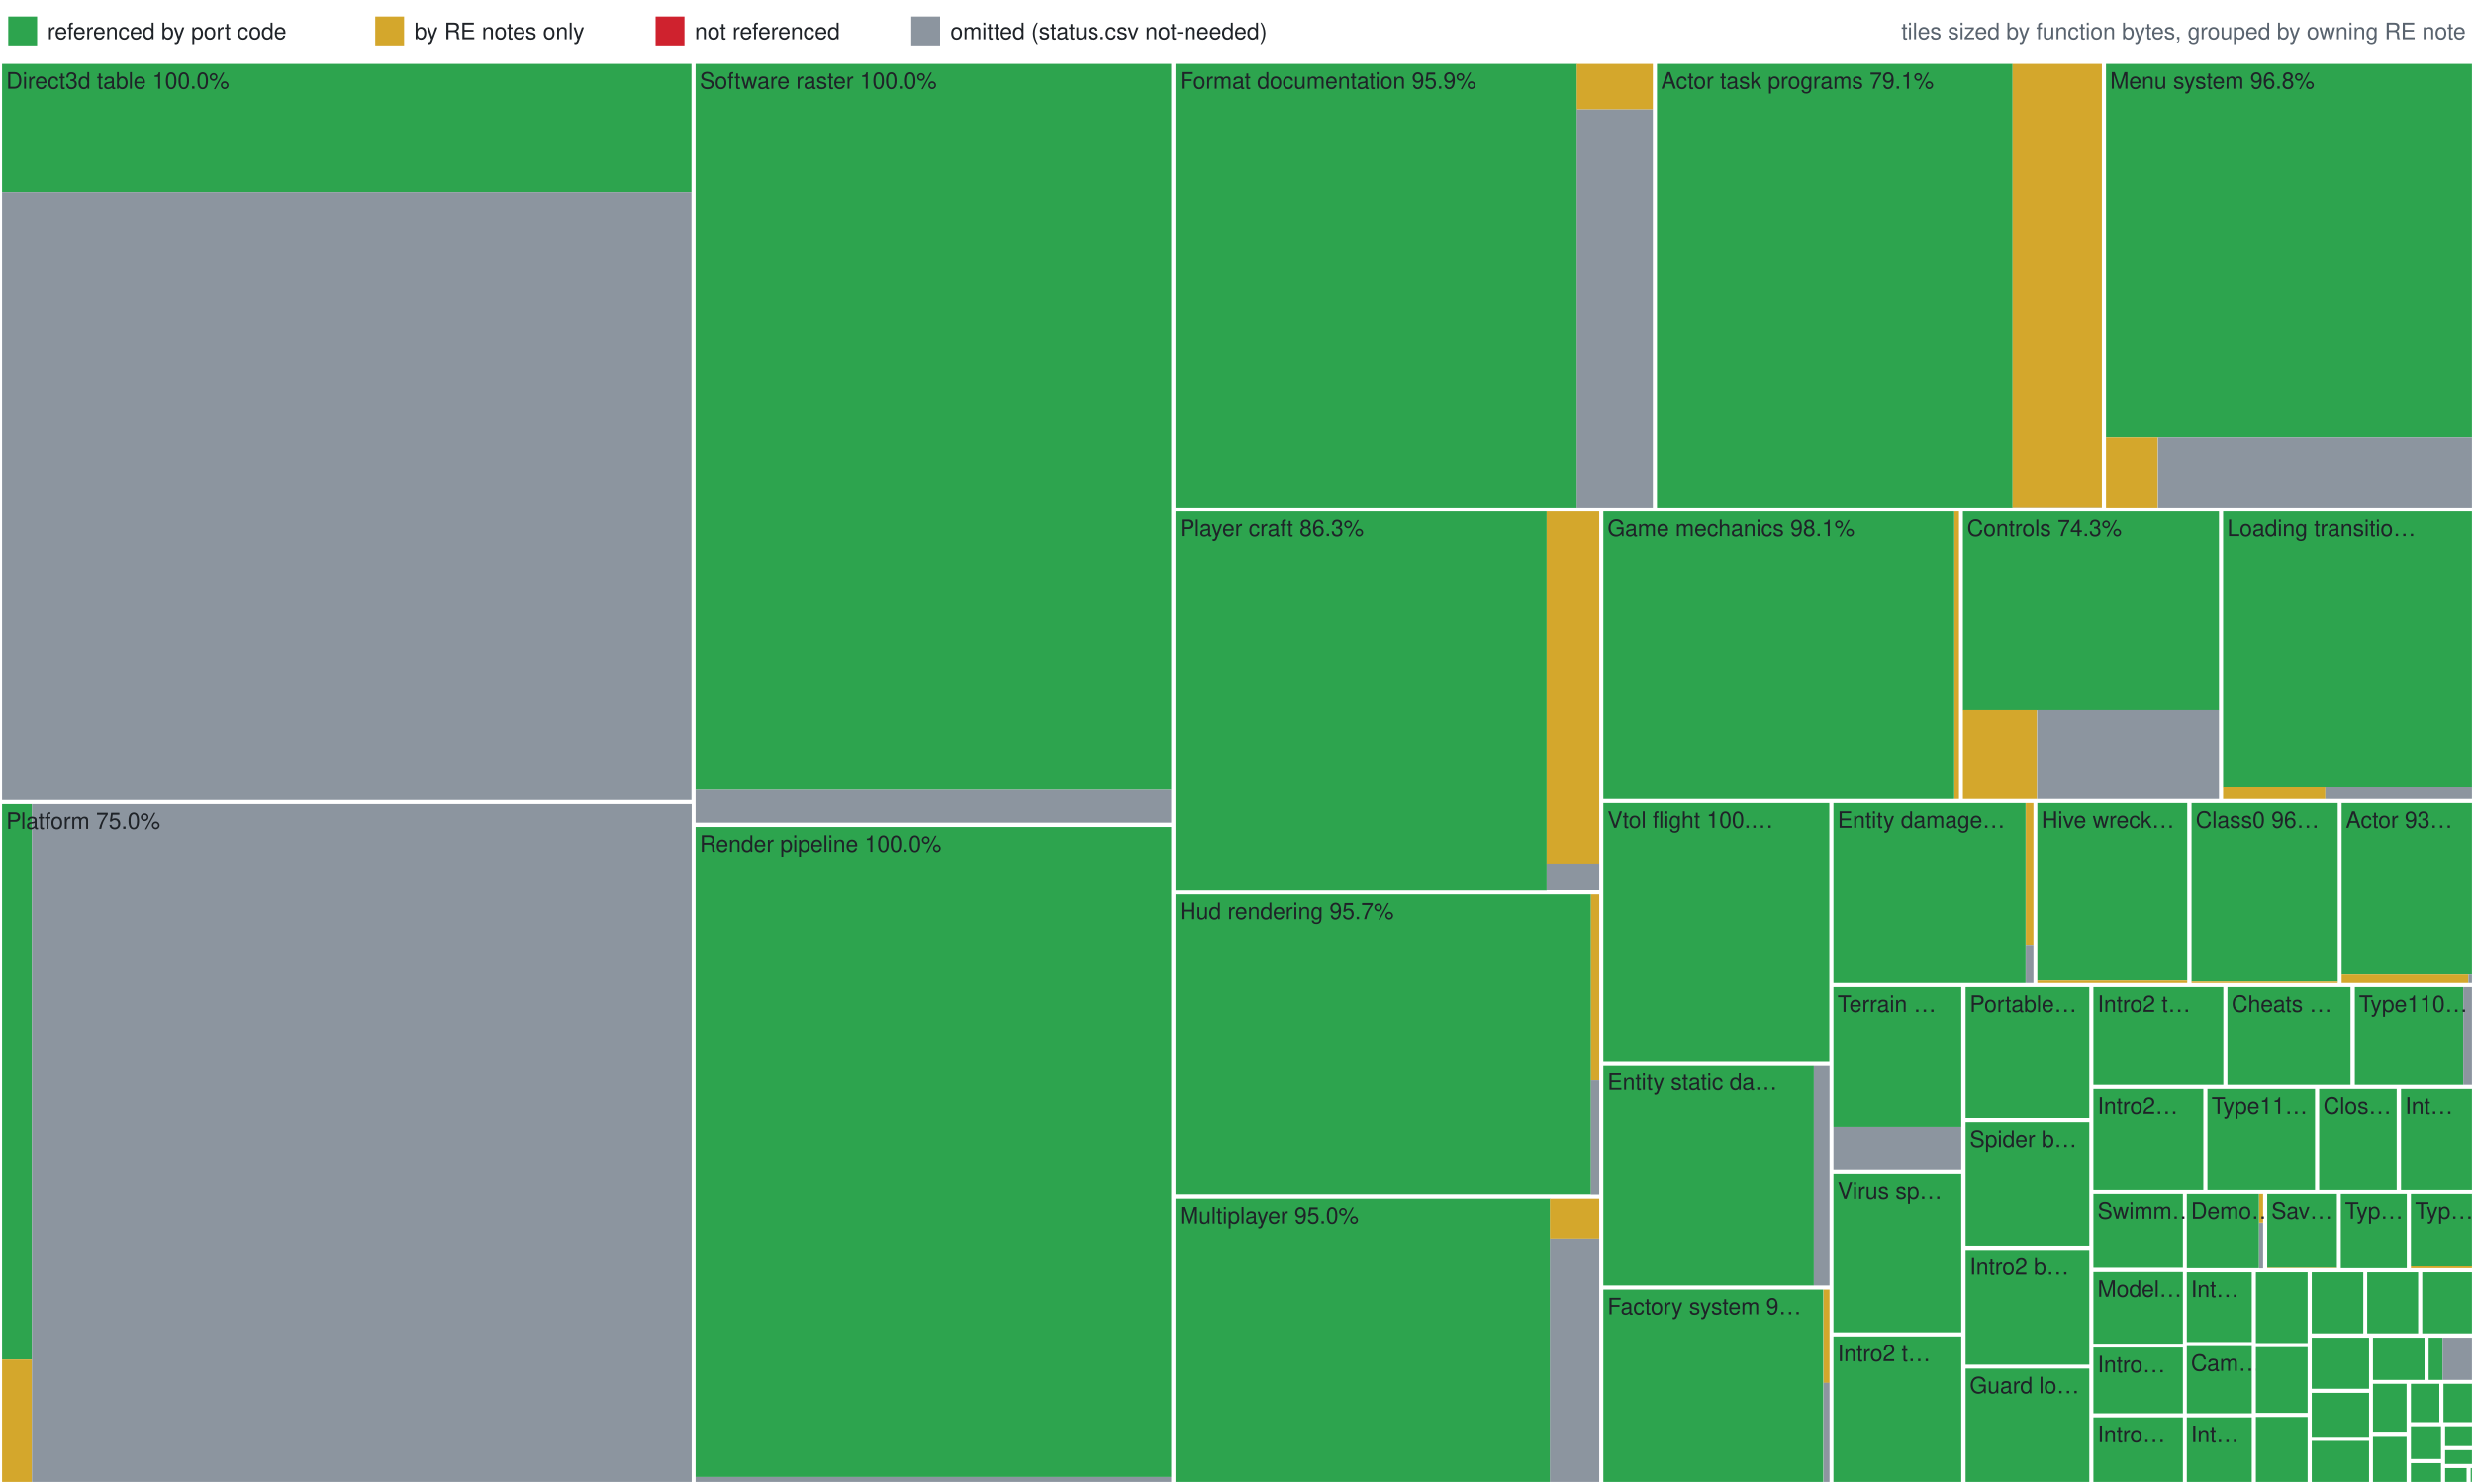
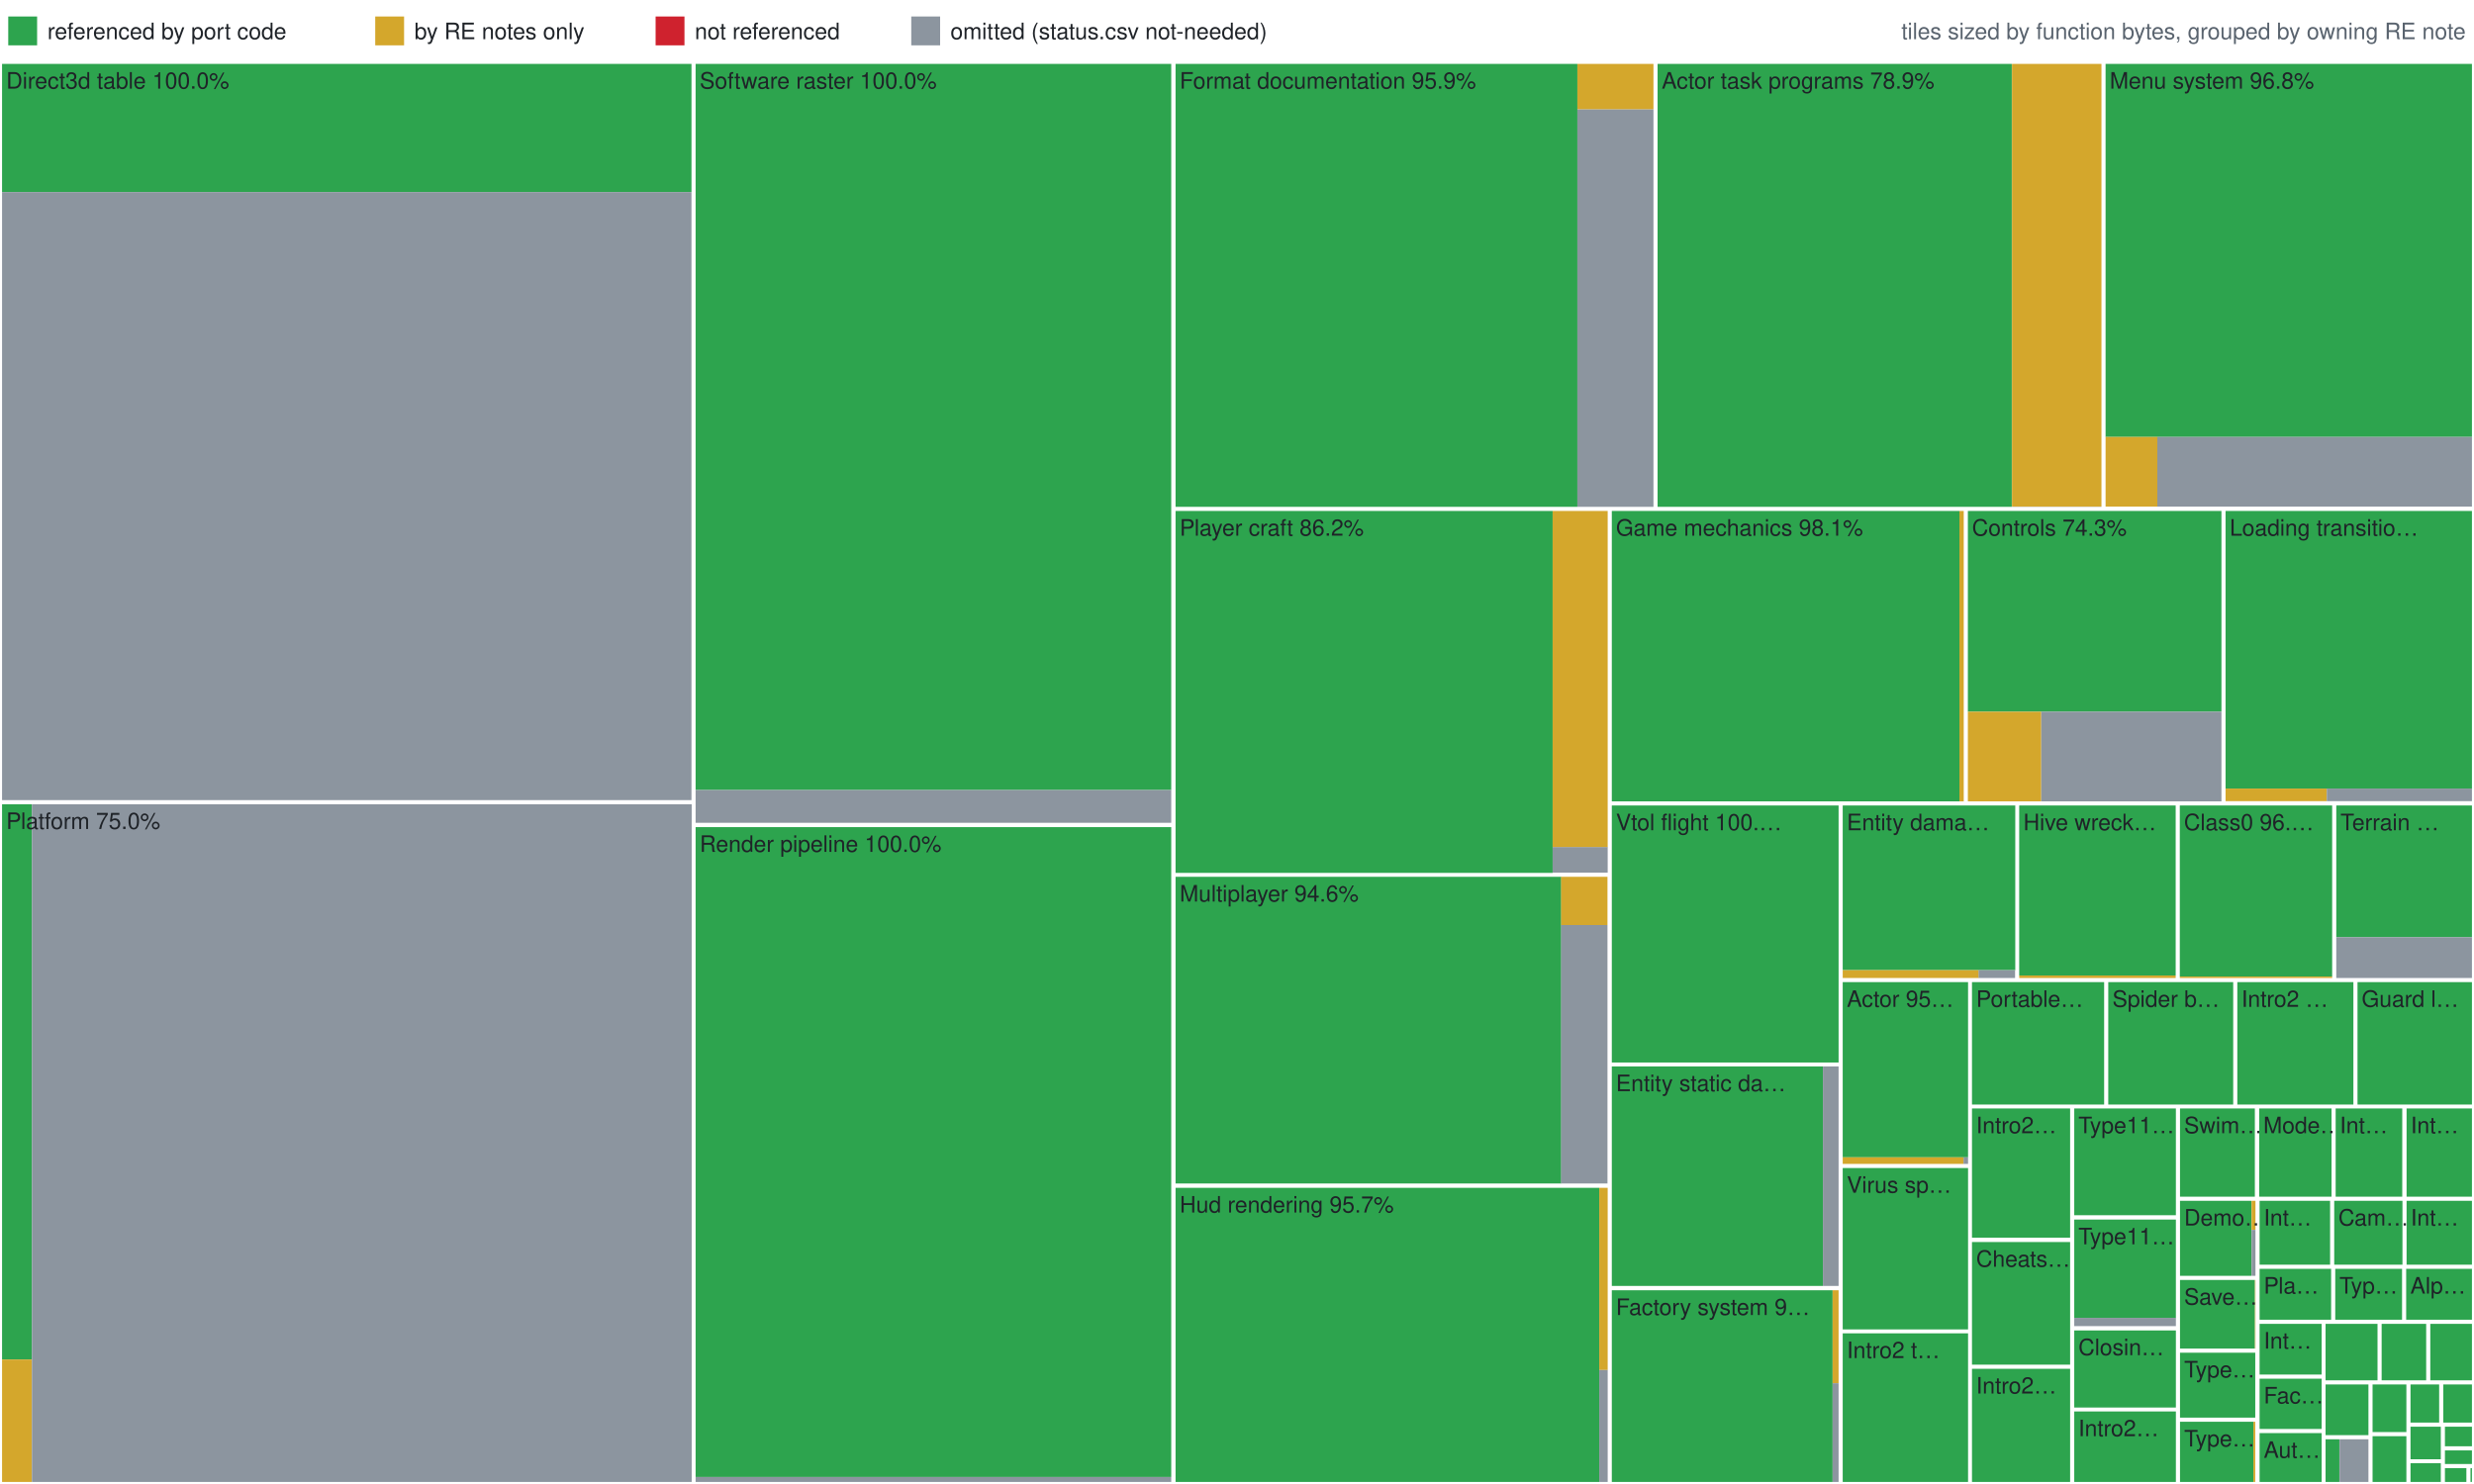
<svg xmlns="http://www.w3.org/2000/svg" width="1200" height="720" viewBox="0 0 1200 720" font-family="Segoe UI, Helvetica, Arial, sans-serif" font-size="11">
  <rect width="1200" height="720" fill="#ffffff" />
  <rect x="4" y="8" width="14" height="14" fill="#2da44e" />
  <text x="23" y="19" fill="#1f2328">referenced by port code</text>
  <rect x="182" y="8" width="14" height="14" fill="#d4a72c" />
  <text x="201" y="19" fill="#1f2328">by RE notes only</text>
  <rect x="318" y="8" width="14" height="14" fill="#cf222e" />
  <text x="337" y="19" fill="#1f2328">not referenced</text>
  <rect x="442" y="8" width="14" height="14" fill="#8c959f" />
  <text x="461" y="19" fill="#1f2328">omitted (status.csv not-needed)</text>
  <text x="1196" y="19" fill="#59636e" text-anchor="end">tiles sized by function bytes, grouped by owning RE note</text>
  <g>
    <rect x="1" y="31" width="334.4" height="62.2" fill="#2da44e" />
    <rect x="1" y="93.2" width="334.4" height="295" fill="#8c959f" />
    <text x="3" y="43" fill="#1f2328">Direct3d table 100.0%</text>
  </g>
  <g>
    <rect x="1" y="390.2" width="14.5" height="269.4" fill="#2da44e" />
    <rect x="1" y="659.6" width="14.5" height="59.4" fill="#d4a72c" />
    <rect x="15.5" y="390.2" width="320" height="328.8" fill="#8c959f" />
    <text x="3" y="402.2" fill="#1f2328">Platform 75.0%</text>
  </g>
  <g>
    <rect x="337.4" y="31" width="230.7" height="352.3" fill="#2da44e" />
    <rect x="337.4" y="383.3" width="230.7" height="15.9" fill="#8c959f" />
    <text x="339.4" y="43" fill="#1f2328">Software raster 100.0%</text>
  </g>
  <g>
    <rect x="337.4" y="401.3" width="230.7" height="315.3" fill="#2da44e" />
    <rect x="337.4" y="716.6" width="230.7" height="2.4" fill="#8c959f" />
    <text x="339.4" y="413.3" fill="#1f2328">Render pipeline 100.0%</text>
  </g>
  <g>
-     <rect x="570.2" y="31" width="194.7" height="215.2" fill="#2da44e" />
-     <rect x="764.8" y="31" width="36.9" height="22.1" fill="#d4a72c" />
-     <rect x="764.8" y="53.1" width="36.9" height="193.1" fill="#8c959f" />
+     <rect x="570.2" y="31" width="194.9" height="214.9" fill="#2da44e" />
+     <rect x="765.1" y="31" width="36.9" height="22.1" fill="#d4a72c" />
+     <rect x="765.1" y="53.1" width="36.9" height="192.8" fill="#8c959f" />
    <text x="572.2" y="43" fill="#1f2328">Format documentation 95.9%</text>
  </g>
  <g>
-     <rect x="803.7" y="31" width="172.5" height="215.2" fill="#2da44e" />
-     <rect x="976.2" y="31" width="43.3" height="215.1" fill="#d4a72c" />
-     <rect x="976.2" y="246.1" width="43.3" height="0.1" fill="#8c959f" />
-     <text x="805.7" y="43" fill="#1f2328">Actor task programs 79.1%</text>
-   </g>
-   <g>
-     <rect x="1021.5" y="31" width="177.5" height="181.3" fill="#2da44e" />
-     <rect x="1021.5" y="212.3" width="25.1" height="33.9" fill="#d4a72c" />
-     <rect x="1046.7" y="212.3" width="152.3" height="33.9" fill="#8c959f" />
-     <text x="1023.5" y="43" fill="#1f2328">Menu system 96.8%</text>
-   </g>
-   <g>
-     <rect x="570.2" y="248.2" width="180" height="183.9" fill="#2da44e" />
-     <rect x="750.2" y="248.2" width="25.5" height="170.9" fill="#d4a72c" />
-     <rect x="750.2" y="419" width="25.5" height="13" fill="#8c959f" />
-     <text x="572.2" y="260.2" fill="#1f2328">Player craft 86.3%</text>
-   </g>
-   <g>
-     <rect x="570.2" y="434" width="201.5" height="145.5" fill="#2da44e" />
-     <rect x="771.7" y="434" width="4" height="90.2" fill="#d4a72c" />
-     <rect x="771.7" y="524.2" width="4" height="55.4" fill="#8c959f" />
-     <text x="572.2" y="446" fill="#1f2328">Hud rendering 95.7%</text>
-   </g>
-   <g>
-     <rect x="570.2" y="581.6" width="181.7" height="137.4" fill="#2da44e" />
-     <rect x="751.8" y="581.6" width="23.9" height="19.3" fill="#d4a72c" />
-     <rect x="751.8" y="600.9" width="23.9" height="118.1" fill="#8c959f" />
-     <text x="572.2" y="593.6" fill="#1f2328">Multiplayer 95.0%</text>
-   </g>
-   <g>
-     <rect x="777.7" y="248.2" width="170.2" height="139.5" fill="#2da44e" />
-     <rect x="948" y="248.2" width="2.2" height="139.5" fill="#d4a72c" />
-     <text x="779.7" y="260.2" fill="#1f2328">Game mechanics 98.1%</text>
-   </g>
-   <g>
-     <rect x="952.1" y="248.2" width="124.2" height="96.5" fill="#2da44e" />
-     <rect x="952.1" y="344.6" width="35.9" height="43.1" fill="#d4a72c" />
-     <rect x="988.1" y="344.6" width="88.2" height="43.1" fill="#8c959f" />
-     <text x="954.1" y="260.2" fill="#1f2328">Controls 74.3%</text>
-   </g>
-   <g>
-     <rect x="1078.3" y="248.2" width="120.7" height="133.5" fill="#2da44e" />
-     <rect x="1078.3" y="381.6" width="49.6" height="6.1" fill="#d4a72c" />
-     <rect x="1127.9" y="381.6" width="71.1" height="6.1" fill="#8c959f" />
-     <text x="1080.3" y="260.2" fill="#1f2328">Loading transitio…</text>
-   </g>
-   <g>
-     <rect x="777.7" y="389.7" width="109.6" height="125.1" fill="#2da44e" />
-     <text x="779.7" y="401.7" fill="#1f2328">Vtol flight 100.…</text>
-   </g>
-   <g>
-     <rect x="777.7" y="516.8" width="102.1" height="106.9" fill="#2da44e" />
-     <rect x="879.8" y="516.8" width="7.6" height="106.9" fill="#8c959f" />
-     <text x="779.7" y="528.8" fill="#1f2328">Entity static da…</text>
-   </g>
-   <g>
-     <rect x="777.7" y="625.7" width="106.7" height="93.3" fill="#2da44e" />
-     <rect x="884.5" y="625.7" width="2.9" height="45.3" fill="#d4a72c" />
-     <rect x="884.5" y="670.9" width="2.9" height="48.1" fill="#8c959f" />
-     <text x="779.7" y="637.7" fill="#1f2328">Factory system 9…</text>
-   </g>
-   <g>
-     <rect x="889.3" y="389.7" width="93.2" height="87.3" fill="#2da44e" />
-     <rect x="982.6" y="389.7" width="3.7" height="68.8" fill="#d4a72c" />
-     <rect x="982.6" y="458.5" width="3.7" height="18.5" fill="#8c959f" />
-     <text x="891.3" y="401.7" fill="#1f2328">Entity damage…</text>
-   </g>
-   <g>
-     <rect x="988.2" y="389.7" width="72.7" height="86.1" fill="#2da44e" />
-     <rect x="988.2" y="475.8" width="72.7" height="1.2" fill="#d4a72c" />
-     <text x="990.2" y="401.7" fill="#1f2328">Hive wreck…</text>
-   </g>
-   <g>
-     <rect x="1063" y="389.7" width="70.9" height="86.6" fill="#2da44e" />
-     <rect x="1063" y="476.3" width="70.9" height="0.7" fill="#d4a72c" />
-     <text x="1065" y="401.7" fill="#1f2328">Class0 96…</text>
-   </g>
-   <g>
-     <rect x="1135.8" y="389.7" width="63.2" height="83.2" fill="#2da44e" />
-     <rect x="1135.8" y="472.9" width="61.5" height="4.1" fill="#d4a72c" />
-     <rect x="1197.3" y="472.9" width="1.7" height="4.1" fill="#8c959f" />
-     <text x="1137.8" y="401.7" fill="#1f2328">Actor 93…</text>
-   </g>
-   <g>
-     <rect x="889.3" y="479" width="62" height="67.7" fill="#2da44e" />
-     <rect x="889.3" y="546.7" width="62" height="21" fill="#8c959f" />
-     <text x="891.3" y="491" fill="#1f2328">Terrain …</text>
-   </g>
-   <g>
-     <rect x="889.3" y="569.7" width="62" height="76.7" fill="#2da44e" />
-     <text x="891.3" y="581.7" fill="#1f2328">Virus sp…</text>
-   </g>
-   <g>
-     <rect x="889.3" y="648.4" width="62" height="70.6" fill="#2da44e" />
-     <text x="891.3" y="660.4" fill="#1f2328">Intro2 t…</text>
-   </g>
-   <g>
-     <rect x="953.4" y="479" width="60" height="63.4" fill="#2da44e" />
-     <text x="955.4" y="491" fill="#1f2328">Portable…</text>
-   </g>
-   <g>
-     <rect x="953.4" y="544.4" width="60" height="59.9" fill="#2da44e" />
-     <text x="955.4" y="556.4" fill="#1f2328">Spider b…</text>
-   </g>
-   <g>
-     <rect x="953.4" y="606.4" width="60" height="55.7" fill="#2da44e" />
-     <text x="955.4" y="618.4" fill="#1f2328">Intro2 b…</text>
-   </g>
-   <g>
-     <rect x="953.4" y="664" width="60" height="55" fill="#2da44e" />
-     <text x="955.4" y="676" fill="#1f2328">Guard lo…</text>
-   </g>
-   <g>
-     <rect x="1015.4" y="479" width="63" height="47.4" fill="#2da44e" />
-     <text x="1017.4" y="491" fill="#1f2328">Intro2 t…</text>
-   </g>
-   <g>
-     <rect x="1080.4" y="479" width="59.7" height="47.4" fill="#2da44e" />
-     <rect x="1140.1" y="479" width="0" height="47.4" fill="#8c959f" />
-     <text x="1082.4" y="491" fill="#1f2328">Cheats …</text>
-   </g>
-   <g>
-     <rect x="1142.2" y="479" width="52.6" height="47.4" fill="#2da44e" />
-     <rect x="1194.8" y="479" width="4.2" height="47.4" fill="#8c959f" />
-     <text x="1144.2" y="491" fill="#1f2328">Type110…</text>
-   </g>
-   <g>
-     <rect x="1015.4" y="528.4" width="53.3" height="49" fill="#2da44e" />
-     <text x="1017.4" y="540.4" fill="#1f2328">Intro2…</text>
-   </g>
-   <g>
-     <rect x="1070.7" y="528.4" width="52.2" height="49" fill="#2da44e" />
-     <text x="1072.7" y="540.4" fill="#1f2328">Type11…</text>
-   </g>
-   <g>
-     <rect x="1124.9" y="528.4" width="37.6" height="49" fill="#2da44e" />
-     <text x="1126.9" y="540.4" fill="#1f2328">Clos…</text>
-   </g>
-   <g>
-     <rect x="1164.6" y="528.4" width="34.4" height="49" fill="#2da44e" />
-     <text x="1166.6" y="540.4" fill="#1f2328">Int…</text>
-   </g>
-   <g>
-     <rect x="1015.4" y="579.3" width="43.4" height="35.8" fill="#2da44e" />
-     <text x="1017.4" y="591.3" fill="#1f2328">Swimm…</text>
-   </g>
-   <g>
-     <rect x="1015.4" y="617.2" width="43.4" height="34.7" fill="#2da44e" />
-     <text x="1017.4" y="629.2" fill="#1f2328">Model…</text>
-   </g>
-   <g>
-     <rect x="1015.4" y="653.8" width="43.4" height="31.9" fill="#2da44e" />
-     <text x="1017.4" y="665.8" fill="#1f2328">Intro…</text>
-   </g>
-   <g>
-     <rect x="1015.4" y="687.7" width="43.4" height="31.3" fill="#2da44e" />
-     <text x="1017.4" y="699.7" fill="#1f2328">Intro…</text>
-   </g>
-   <g>
-     <rect x="1060.7" y="579.3" width="35" height="36" fill="#2da44e" />
-     <rect x="1095.8" y="579.3" width="1.9" height="13.9" fill="#d4a72c" />
-     <rect x="1095.8" y="593.3" width="1.9" height="22.1" fill="#8c959f" />
-     <text x="1062.7" y="591.3" fill="#1f2328">Demo…</text>
-   </g>
-   <g>
-     <rect x="1099.7" y="579.3" width="33.8" height="35.8" fill="#2da44e" />
-     <rect x="1099.7" y="615.1" width="33.8" height="0.2" fill="#d4a72c" />
-     <text x="1101.7" y="591.3" fill="#1f2328">Sav…</text>
-   </g>
-   <g>
-     <rect x="1135.4" y="579.3" width="32" height="36" fill="#2da44e" />
-     <text x="1137.4" y="591.3" fill="#1f2328">Typ…</text>
-   </g>
-   <g>
-     <rect x="1169.4" y="579.3" width="29.6" height="35.1" fill="#2da44e" />
-     <rect x="1169.4" y="614.4" width="29.6" height="0.9" fill="#d4a72c" />
-     <text x="1171.4" y="591.3" fill="#1f2328">Typ…</text>
-   </g>
-   <g>
-     <rect x="1060.7" y="617.3" width="31.5" height="33.8" fill="#2da44e" />
-     <text x="1062.7" y="629.3" fill="#1f2328">Int…</text>
-   </g>
-   <g>
-     <rect x="1060.7" y="653.1" width="31.5" height="32.6" fill="#2da44e" />
-     <text x="1062.7" y="665.1" fill="#1f2328">Cam…</text>
-   </g>
-   <g>
-     <rect x="1060.7" y="687.7" width="31.5" height="31.3" fill="#2da44e" />
-     <text x="1062.7" y="699.7" fill="#1f2328">Int…</text>
-   </g>
-   <g>
-     <rect x="1094.2" y="617.3" width="25.1" height="34.3" fill="#2da44e" />
-   </g>
-   <g>
-     <rect x="1094.2" y="653.6" width="25.1" height="31.9" fill="#2da44e" />
-   </g>
-   <g>
-     <rect x="1094.2" y="687.5" width="25.1" height="31.5" fill="#2da44e" />
-   </g>
-   <g>
-     <rect x="1121.3" y="617.3" width="25" height="29.6" fill="#2da44e" />
-   </g>
-   <g>
-     <rect x="1148.2" y="617.3" width="24.7" height="29.6" fill="#2da44e" />
-   </g>
-   <g>
-     <rect x="1174.9" y="617.3" width="24.1" height="29.6" fill="#2da44e" />
-   </g>
-   <g>
-     <rect x="1121.3" y="649" width="27.8" height="24.8" fill="#2da44e" />
-   </g>
-   <g>
-     <rect x="1121.3" y="675.8" width="27.8" height="21.3" fill="#2da44e" />
-   </g>
-   <g>
-     <rect x="1121.3" y="699.1" width="27.8" height="19.9" fill="#2da44e" />
-   </g>
-   <g>
-     <rect x="1151" y="649" width="25" height="20.5" fill="#2da44e" />
-   </g>
-   <g>
-     <rect x="1178" y="649" width="6.8" height="20.5" fill="#2da44e" />
-     <rect x="1184.8" y="649" width="14.2" height="20.5" fill="#8c959f" />
-   </g>
-   <g>
-     <rect x="1151" y="671.4" width="16.3" height="23.2" fill="#2da44e" />
-   </g>
-   <g>
-     <rect x="1151" y="696.7" width="16.3" height="22.3" fill="#2da44e" />
-   </g>
-   <g>
-     <rect x="1169.4" y="671.4" width="13.8" height="18.6" fill="#2da44e" />
-   </g>
-   <g>
-     <rect x="1185.2" y="671.4" width="13.8" height="18.6" fill="#2da44e" />
-   </g>
-   <g>
-     <rect x="1169.4" y="692" width="14.6" height="15.9" fill="#2da44e" />
-   </g>
-   <g>
-     <rect x="1169.4" y="709.9" width="14.6" height="9.1" fill="#2da44e" />
-   </g>
-   <g>
-     <rect x="1186" y="692" width="13" height="9.6" fill="#2da44e" />
-   </g>
-   <g>
-     <rect x="1186" y="703.6" width="13" height="6.7" fill="#2da44e" />
-   </g>
-   <g>
-     <rect x="1186" y="712.3" width="10.4" height="6.7" fill="#2da44e" />
-   </g>
-   <g>
-     <rect x="1198.4" y="712.3" width="0.6" height="6.7" fill="#2da44e" />
+     <rect x="804" y="31" width="171.8" height="214.9" fill="#2da44e" />
+     <rect x="975.9" y="31" width="43.4" height="214.8" fill="#d4a72c" />
+     <rect x="975.9" y="245.8" width="43.4" height="0.1" fill="#8c959f" />
+     <text x="806" y="43" fill="#1f2328">Actor task programs 78.9%</text>
+   </g>
+   <g>
+     <rect x="1021.3" y="31" width="177.7" height="181" fill="#2da44e" />
+     <rect x="1021.3" y="212" width="25.2" height="33.8" fill="#d4a72c" />
+     <rect x="1046.4" y="212" width="152.6" height="33.8" fill="#8c959f" />
+     <text x="1023.3" y="43" fill="#1f2328">Menu system 96.8%</text>
+   </g>
+   <g>
+     <rect x="570.2" y="247.9" width="182.9" height="175.6" fill="#2da44e" />
+     <rect x="753.1" y="247.9" width="26.7" height="163.2" fill="#d4a72c" />
+     <rect x="753.1" y="411" width="26.7" height="12.4" fill="#8c959f" />
+     <text x="572.2" y="259.9" fill="#1f2328">Player craft 86.2%</text>
+   </g>
+   <g>
+     <rect x="570.2" y="425.4" width="187.1" height="148.8" fill="#2da44e" />
+     <rect x="757.2" y="425.4" width="22.5" height="23.4" fill="#d4a72c" />
+     <rect x="757.2" y="448.8" width="22.5" height="125.4" fill="#8c959f" />
+     <text x="572.2" y="437.4" fill="#1f2328">Multiplayer 94.6%</text>
+   </g>
+   <g>
+     <rect x="570.2" y="576.3" width="205.5" height="142.7" fill="#2da44e" />
+     <rect x="775.7" y="576.3" width="4.1" height="88.4" fill="#d4a72c" />
+     <rect x="775.7" y="664.7" width="4.1" height="54.3" fill="#8c959f" />
+     <text x="572.2" y="588.3" fill="#1f2328">Hud rendering 95.7%</text>
+   </g>
+   <g>
+     <rect x="781.8" y="247.9" width="168.6" height="140.9" fill="#2da44e" />
+     <rect x="950.4" y="247.9" width="2.1" height="140.9" fill="#d4a72c" />
+     <text x="783.8" y="259.9" fill="#1f2328">Game mechanics 98.1%</text>
+   </g>
+   <g>
+     <rect x="954.5" y="247.9" width="123" height="97.4" fill="#2da44e" />
+     <rect x="954.5" y="345.3" width="35.6" height="43.5" fill="#d4a72c" />
+     <rect x="990.1" y="345.3" width="87.4" height="43.5" fill="#8c959f" />
+     <text x="956.5" y="259.9" fill="#1f2328">Controls 74.3%</text>
+   </g>
+   <g>
+     <rect x="1079.5" y="247.9" width="119.5" height="134.8" fill="#2da44e" />
+     <rect x="1079.5" y="382.6" width="49.1" height="6.1" fill="#d4a72c" />
+     <rect x="1128.6" y="382.6" width="70.4" height="6.1" fill="#8c959f" />
+     <text x="1081.5" y="259.9" fill="#1f2328">Loading transitio…</text>
+   </g>
+   <g>
+     <rect x="781.8" y="390.8" width="110" height="124.7" fill="#2da44e" />
+     <text x="783.8" y="402.8" fill="#1f2328">Vtol flight 100.…</text>
+   </g>
+   <g>
+     <rect x="781.8" y="517.4" width="102.4" height="106.5" fill="#2da44e" />
+     <rect x="884.2" y="517.4" width="7.6" height="106.5" fill="#8c959f" />
+     <text x="783.8" y="529.4" fill="#1f2328">Entity static da…</text>
+   </g>
+   <g>
+     <rect x="781.8" y="626" width="107.1" height="93" fill="#2da44e" />
+     <rect x="888.9" y="626" width="2.9" height="45.1" fill="#d4a72c" />
+     <rect x="888.9" y="671.1" width="2.9" height="47.9" fill="#8c959f" />
+     <text x="783.8" y="638" fill="#1f2328">Factory system 9…</text>
+   </g>
+   <g>
+     <rect x="893.8" y="390.8" width="83.7" height="79.9" fill="#2da44e" />
+     <rect x="893.8" y="470.7" width="66" height="3.8" fill="#d4a72c" />
+     <rect x="959.7" y="470.7" width="17.7" height="3.8" fill="#8c959f" />
+     <text x="895.8" y="402.8" fill="#1f2328">Entity dama…</text>
+   </g>
+   <g>
+     <rect x="979.4" y="390.8" width="75.9" height="82.5" fill="#2da44e" />
+     <rect x="979.4" y="473.3" width="75.9" height="1.2" fill="#d4a72c" />
+     <text x="981.4" y="402.8" fill="#1f2328">Hive wreck…</text>
+   </g>
+   <g>
+     <rect x="1057.3" y="390.8" width="73.9" height="83" fill="#2da44e" />
+     <rect x="1057.3" y="473.8" width="73.9" height="0.7" fill="#d4a72c" />
+     <text x="1059.3" y="402.8" fill="#1f2328">Class0 96.…</text>
+   </g>
+   <g>
+     <rect x="1133.2" y="390.8" width="65.8" height="63.9" fill="#2da44e" />
+     <rect x="1133.2" y="454.7" width="65.8" height="19.8" fill="#8c959f" />
+     <text x="1135.2" y="402.8" fill="#1f2328">Terrain …</text>
+   </g>
+   <g>
+     <rect x="893.8" y="476.5" width="60.8" height="85" fill="#2da44e" />
+     <rect x="893.8" y="561.5" width="58.6" height="3.2" fill="#d4a72c" />
+     <rect x="952.4" y="561.5" width="2.2" height="3.2" fill="#8c959f" />
+     <text x="895.8" y="488.5" fill="#1f2328">Actor 95…</text>
+   </g>
+   <g>
+     <rect x="893.8" y="566.7" width="60.8" height="78.3" fill="#2da44e" />
+     <text x="895.8" y="578.7" fill="#1f2328">Virus sp…</text>
+   </g>
+   <g>
+     <rect x="893.8" y="646.9" width="60.8" height="72.1" fill="#2da44e" />
+     <text x="895.8" y="658.9" fill="#1f2328">Intro2 t…</text>
+   </g>
+   <g>
+     <rect x="956.5" y="476.5" width="64.1" height="59.4" fill="#2da44e" />
+     <text x="958.5" y="488.5" fill="#1f2328">Portable…</text>
+   </g>
+   <g>
+     <rect x="1022.6" y="476.5" width="60.6" height="59.4" fill="#2da44e" />
+     <text x="1024.6" y="488.5" fill="#1f2328">Spider b…</text>
+   </g>
+   <g>
+     <rect x="1085.2" y="476.5" width="56.3" height="59.4" fill="#2da44e" />
+     <text x="1087.2" y="488.5" fill="#1f2328">Intro2 …</text>
+   </g>
+   <g>
+     <rect x="1143.5" y="476.5" width="55.5" height="59.4" fill="#2da44e" />
+     <text x="1145.5" y="488.5" fill="#1f2328">Guard l…</text>
+   </g>
+   <g>
+     <rect x="956.5" y="537.8" width="47.6" height="62.7" fill="#2da44e" />
+     <text x="958.5" y="549.8" fill="#1f2328">Intro2…</text>
+   </g>
+   <g>
+     <rect x="956.5" y="602.6" width="47.6" height="59.5" fill="#2da44e" />
+     <rect x="956.5" y="662" width="47.6" height="0" fill="#8c959f" />
+     <text x="958.5" y="614.6" fill="#1f2328">Cheats…</text>
+   </g>
+   <g>
+     <rect x="956.5" y="664.1" width="47.6" height="54.9" fill="#2da44e" />
+     <text x="958.5" y="676.1" fill="#1f2328">Intro2…</text>
+   </g>
+   <g>
+     <rect x="1006.1" y="537.8" width="49.3" height="51.8" fill="#2da44e" />
+     <text x="1008.1" y="549.8" fill="#1f2328">Type11…</text>
+   </g>
+   <g>
+     <rect x="1006.1" y="591.7" width="49.3" height="47.8" fill="#2da44e" />
+     <rect x="1006.1" y="639.4" width="49.3" height="4" fill="#8c959f" />
+     <text x="1008.1" y="603.7" fill="#1f2328">Type11…</text>
+   </g>
+   <g>
+     <rect x="1006.1" y="645.5" width="49.3" height="37.4" fill="#2da44e" />
+     <text x="1008.1" y="657.5" fill="#1f2328">Closin…</text>
+   </g>
+   <g>
+     <rect x="1006.1" y="684.8" width="49.3" height="34.2" fill="#2da44e" />
+     <text x="1008.1" y="696.8" fill="#1f2328">Intro2…</text>
+   </g>
+   <g>
+     <rect x="1057.4" y="537.8" width="36.3" height="42.8" fill="#2da44e" />
+     <text x="1059.4" y="549.8" fill="#1f2328">Swim…</text>
+   </g>
+   <g>
+     <rect x="1095.8" y="537.8" width="35.1" height="42.8" fill="#2da44e" />
+     <text x="1097.8" y="549.8" fill="#1f2328">Mode…</text>
+   </g>
+   <g>
+     <rect x="1132.9" y="537.8" width="32.3" height="42.8" fill="#2da44e" />
+     <text x="1134.9" y="549.8" fill="#1f2328">Int…</text>
+   </g>
+   <g>
+     <rect x="1167.3" y="537.8" width="31.7" height="42.8" fill="#2da44e" />
+     <text x="1169.3" y="549.8" fill="#1f2328">Int…</text>
+   </g>
+   <g>
+     <rect x="1057.4" y="582.6" width="34.6" height="36.4" fill="#2da44e" />
+     <rect x="1092.1" y="582.6" width="1.9" height="14.1" fill="#d4a72c" />
+     <rect x="1092.1" y="596.7" width="1.9" height="22.3" fill="#8c959f" />
+     <text x="1059.4" y="594.6" fill="#1f2328">Demo…</text>
+   </g>
+   <g>
+     <rect x="1057.4" y="621" width="36.3" height="33.3" fill="#2da44e" />
+     <rect x="1093.8" y="621" width="0.2" height="33.3" fill="#d4a72c" />
+     <text x="1059.4" y="633" fill="#1f2328">Save…</text>
+   </g>
+   <g>
+     <rect x="1057.4" y="656.3" width="36.5" height="31.5" fill="#2da44e" />
+     <text x="1059.4" y="668.3" fill="#1f2328">Type…</text>
+   </g>
+   <g>
+     <rect x="1057.4" y="689.8" width="35.6" height="29.2" fill="#2da44e" />
+     <rect x="1093" y="689.8" width="0.9" height="29.2" fill="#d4a72c" />
+     <text x="1059.4" y="701.8" fill="#1f2328">Type…</text>
+   </g>
+   <g>
+     <rect x="1096" y="582.6" width="34.2" height="31" fill="#2da44e" />
+     <text x="1098" y="594.6" fill="#1f2328">Int…</text>
+   </g>
+   <g>
+     <rect x="1132.2" y="582.6" width="33.1" height="31" fill="#2da44e" />
+     <text x="1134.2" y="594.6" fill="#1f2328">Cam…</text>
+   </g>
+   <g>
+     <rect x="1167.3" y="582.6" width="31.7" height="31" fill="#2da44e" />
+     <text x="1169.3" y="594.6" fill="#1f2328">Int…</text>
+   </g>
+   <g>
+     <rect x="1096" y="615.6" width="34.7" height="24.7" fill="#2da44e" />
+     <text x="1098" y="627.6" fill="#1f2328">Pla…</text>
+   </g>
+   <g>
+     <rect x="1132.7" y="615.6" width="32.4" height="24.7" fill="#2da44e" />
+     <text x="1134.7" y="627.6" fill="#1f2328">Typ…</text>
+   </g>
+   <g>
+     <rect x="1167.1" y="615.6" width="31.9" height="24.7" fill="#2da44e" />
+     <text x="1169.1" y="627.6" fill="#1f2328">Alp…</text>
+   </g>
+   <g>
+     <rect x="1096" y="642.3" width="30.1" height="24.6" fill="#2da44e" />
+     <text x="1098" y="654.3" fill="#1f2328">Int…</text>
+   </g>
+   <g>
+     <rect x="1096" y="668.9" width="30.1" height="24.4" fill="#2da44e" />
+     <text x="1098" y="680.9" fill="#1f2328">Fac…</text>
+   </g>
+   <g>
+     <rect x="1096" y="695.3" width="30.1" height="23.7" fill="#2da44e" />
+     <text x="1098" y="707.3" fill="#1f2328">Aut…</text>
+   </g>
+   <g>
+     <rect x="1128" y="642.3" width="25.2" height="27.4" fill="#2da44e" />
+   </g>
+   <g>
+     <rect x="1155.2" y="642.3" width="21.6" height="27.4" fill="#2da44e" />
+   </g>
+   <g>
+     <rect x="1178.8" y="642.3" width="20.2" height="27.4" fill="#2da44e" />
+   </g>
+   <g>
+     <rect x="1128" y="671.7" width="20.8" height="24.6" fill="#2da44e" />
+   </g>
+   <g>
+     <rect x="1128" y="698.3" width="6.7" height="20.7" fill="#2da44e" />
+     <rect x="1134.8" y="698.3" width="14" height="20.7" fill="#8c959f" />
+   </g>
+   <g>
+     <rect x="1150.8" y="671.7" width="16.4" height="23.1" fill="#2da44e" />
+   </g>
+   <g>
+     <rect x="1150.8" y="696.8" width="16.4" height="22.2" fill="#2da44e" />
+   </g>
+   <g>
+     <rect x="1169.2" y="671.7" width="13.9" height="18.5" fill="#2da44e" />
+   </g>
+   <g>
+     <rect x="1185.1" y="671.7" width="13.9" height="18.5" fill="#2da44e" />
+   </g>
+   <g>
+     <rect x="1169.2" y="692.2" width="14.7" height="15.8" fill="#2da44e" />
+   </g>
+   <g>
+     <rect x="1169.2" y="709.9" width="14.7" height="9.1" fill="#2da44e" />
+   </g>
+   <g>
+     <rect x="1185.9" y="692.2" width="13.1" height="9.5" fill="#2da44e" />
+   </g>
+   <g>
+     <rect x="1185.9" y="703.7" width="13.1" height="6.6" fill="#2da44e" />
+   </g>
+   <g>
+     <rect x="1185.9" y="712.3" width="10.4" height="6.7" fill="#2da44e" />
+   </g>
+   <g>
+     <rect x="1198.3" y="712.3" width="0.7" height="6.7" fill="#2da44e" />
  </g>
</svg>
